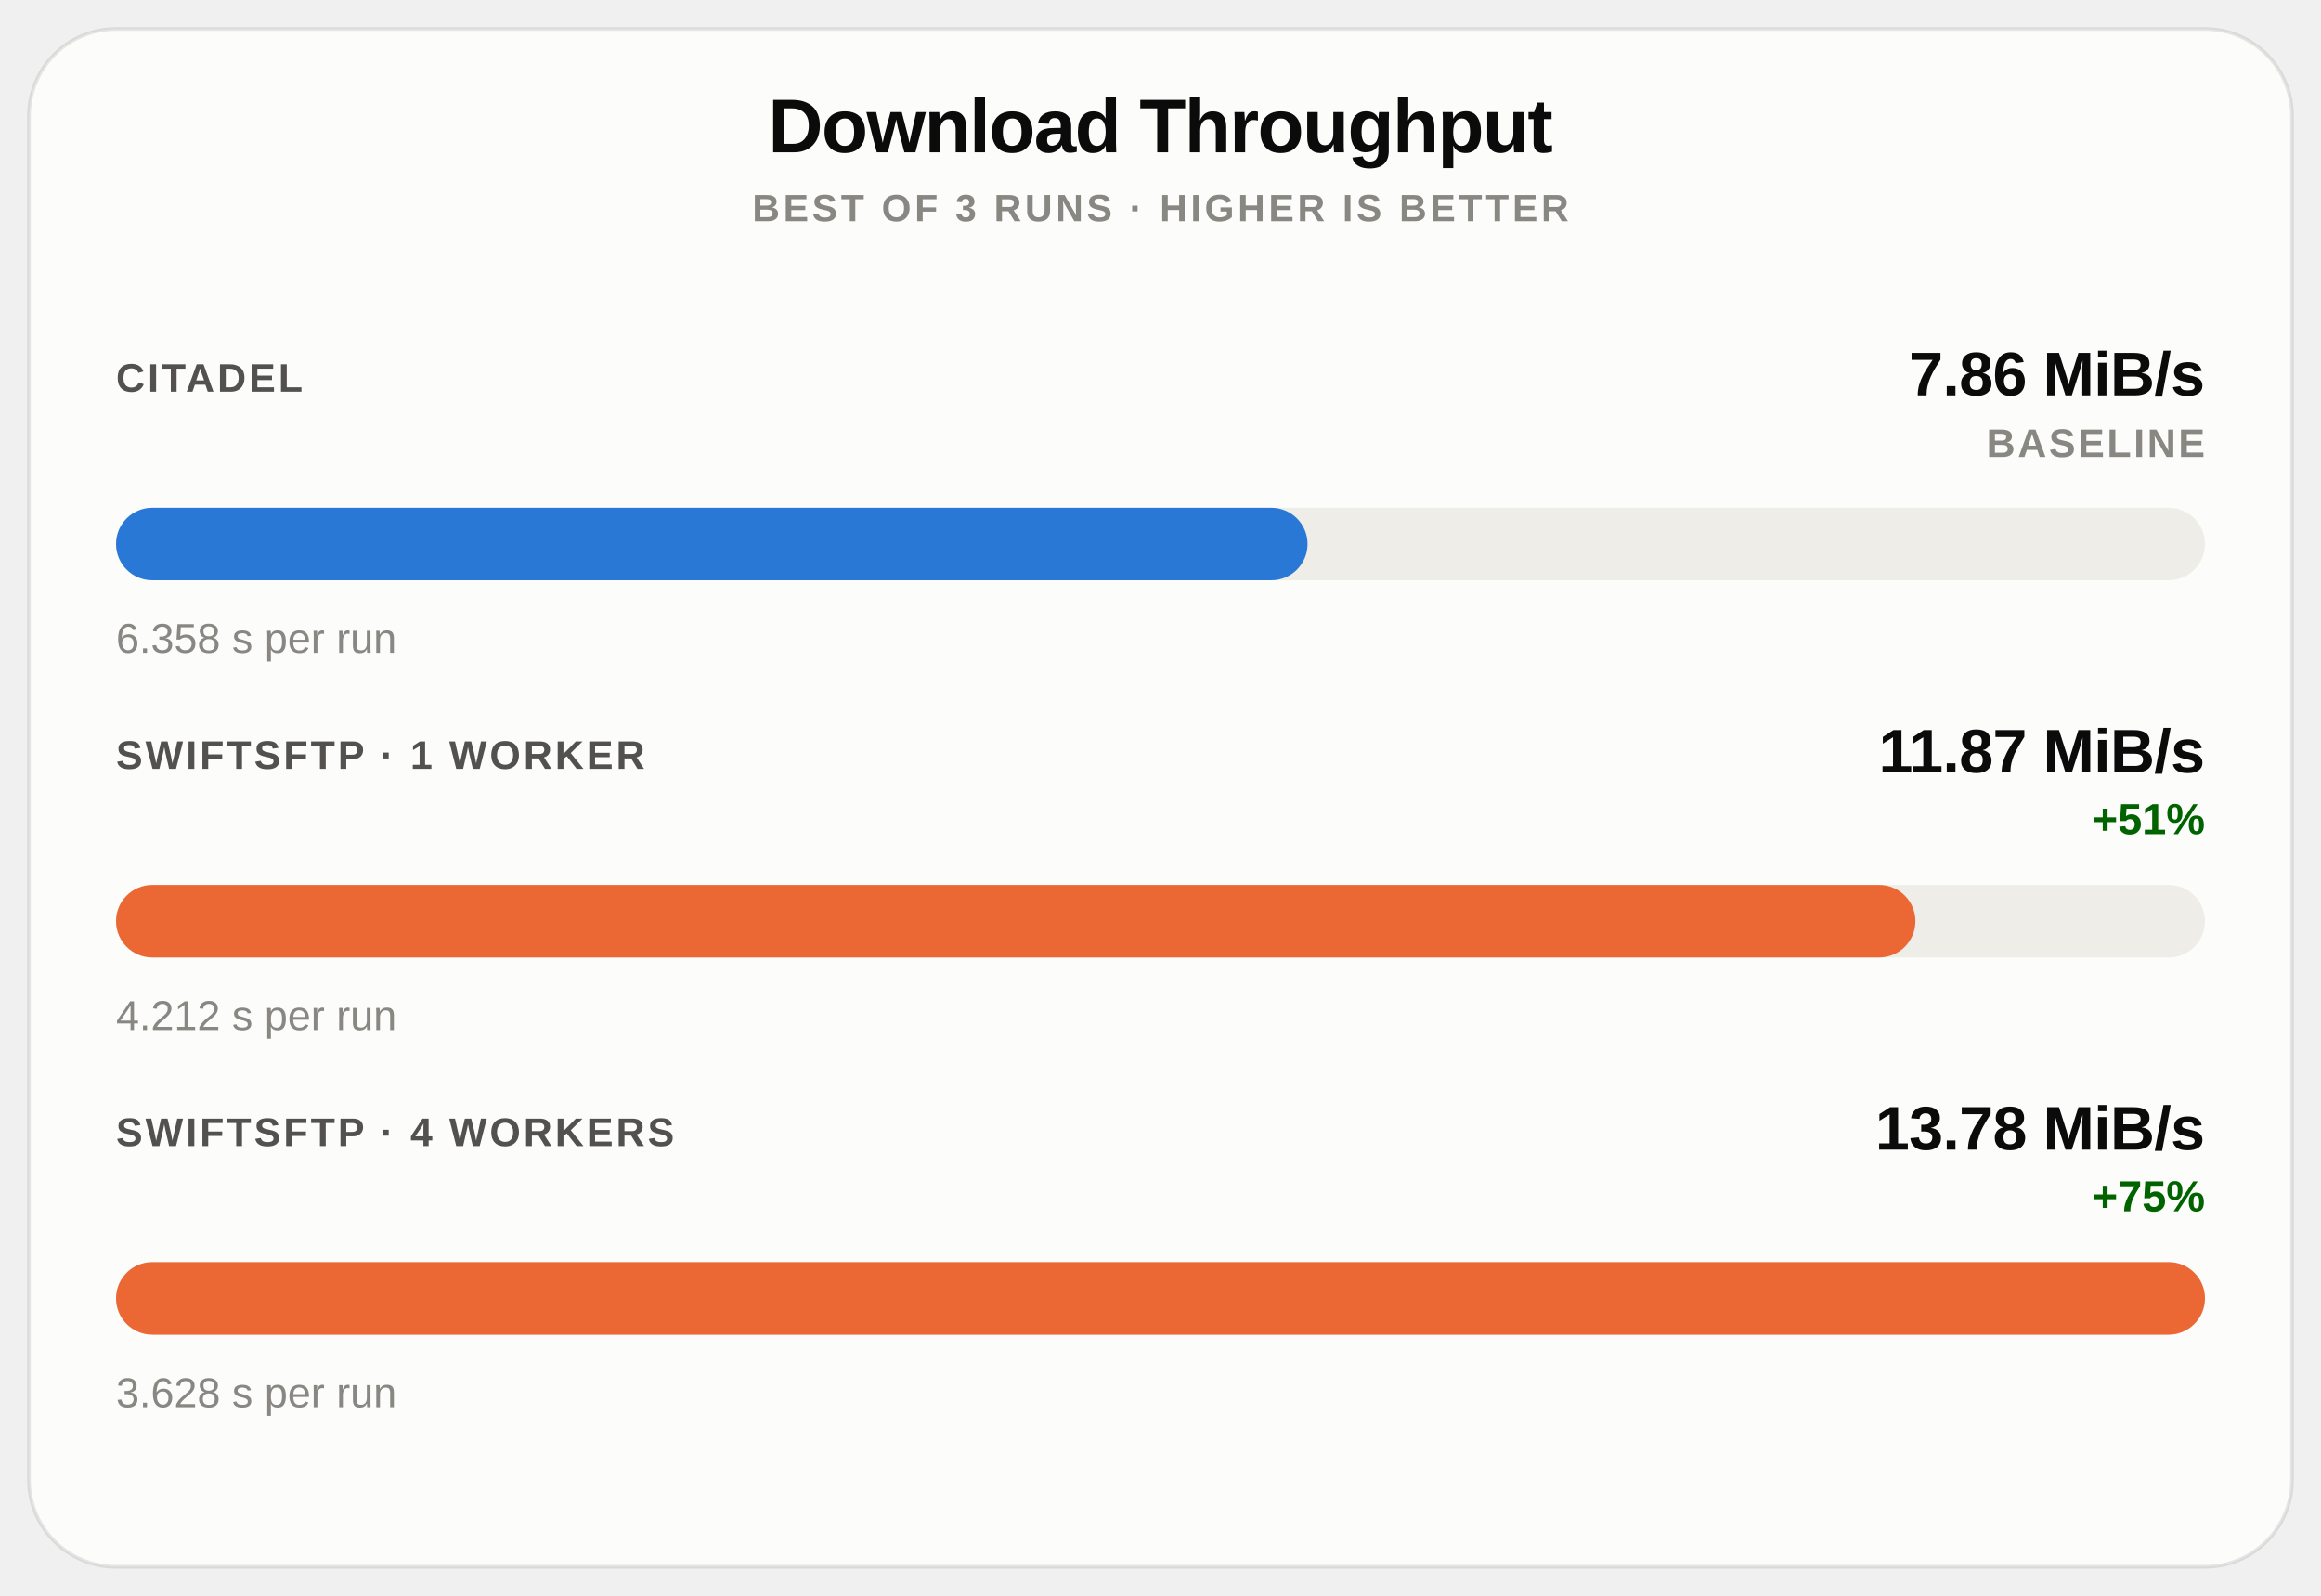
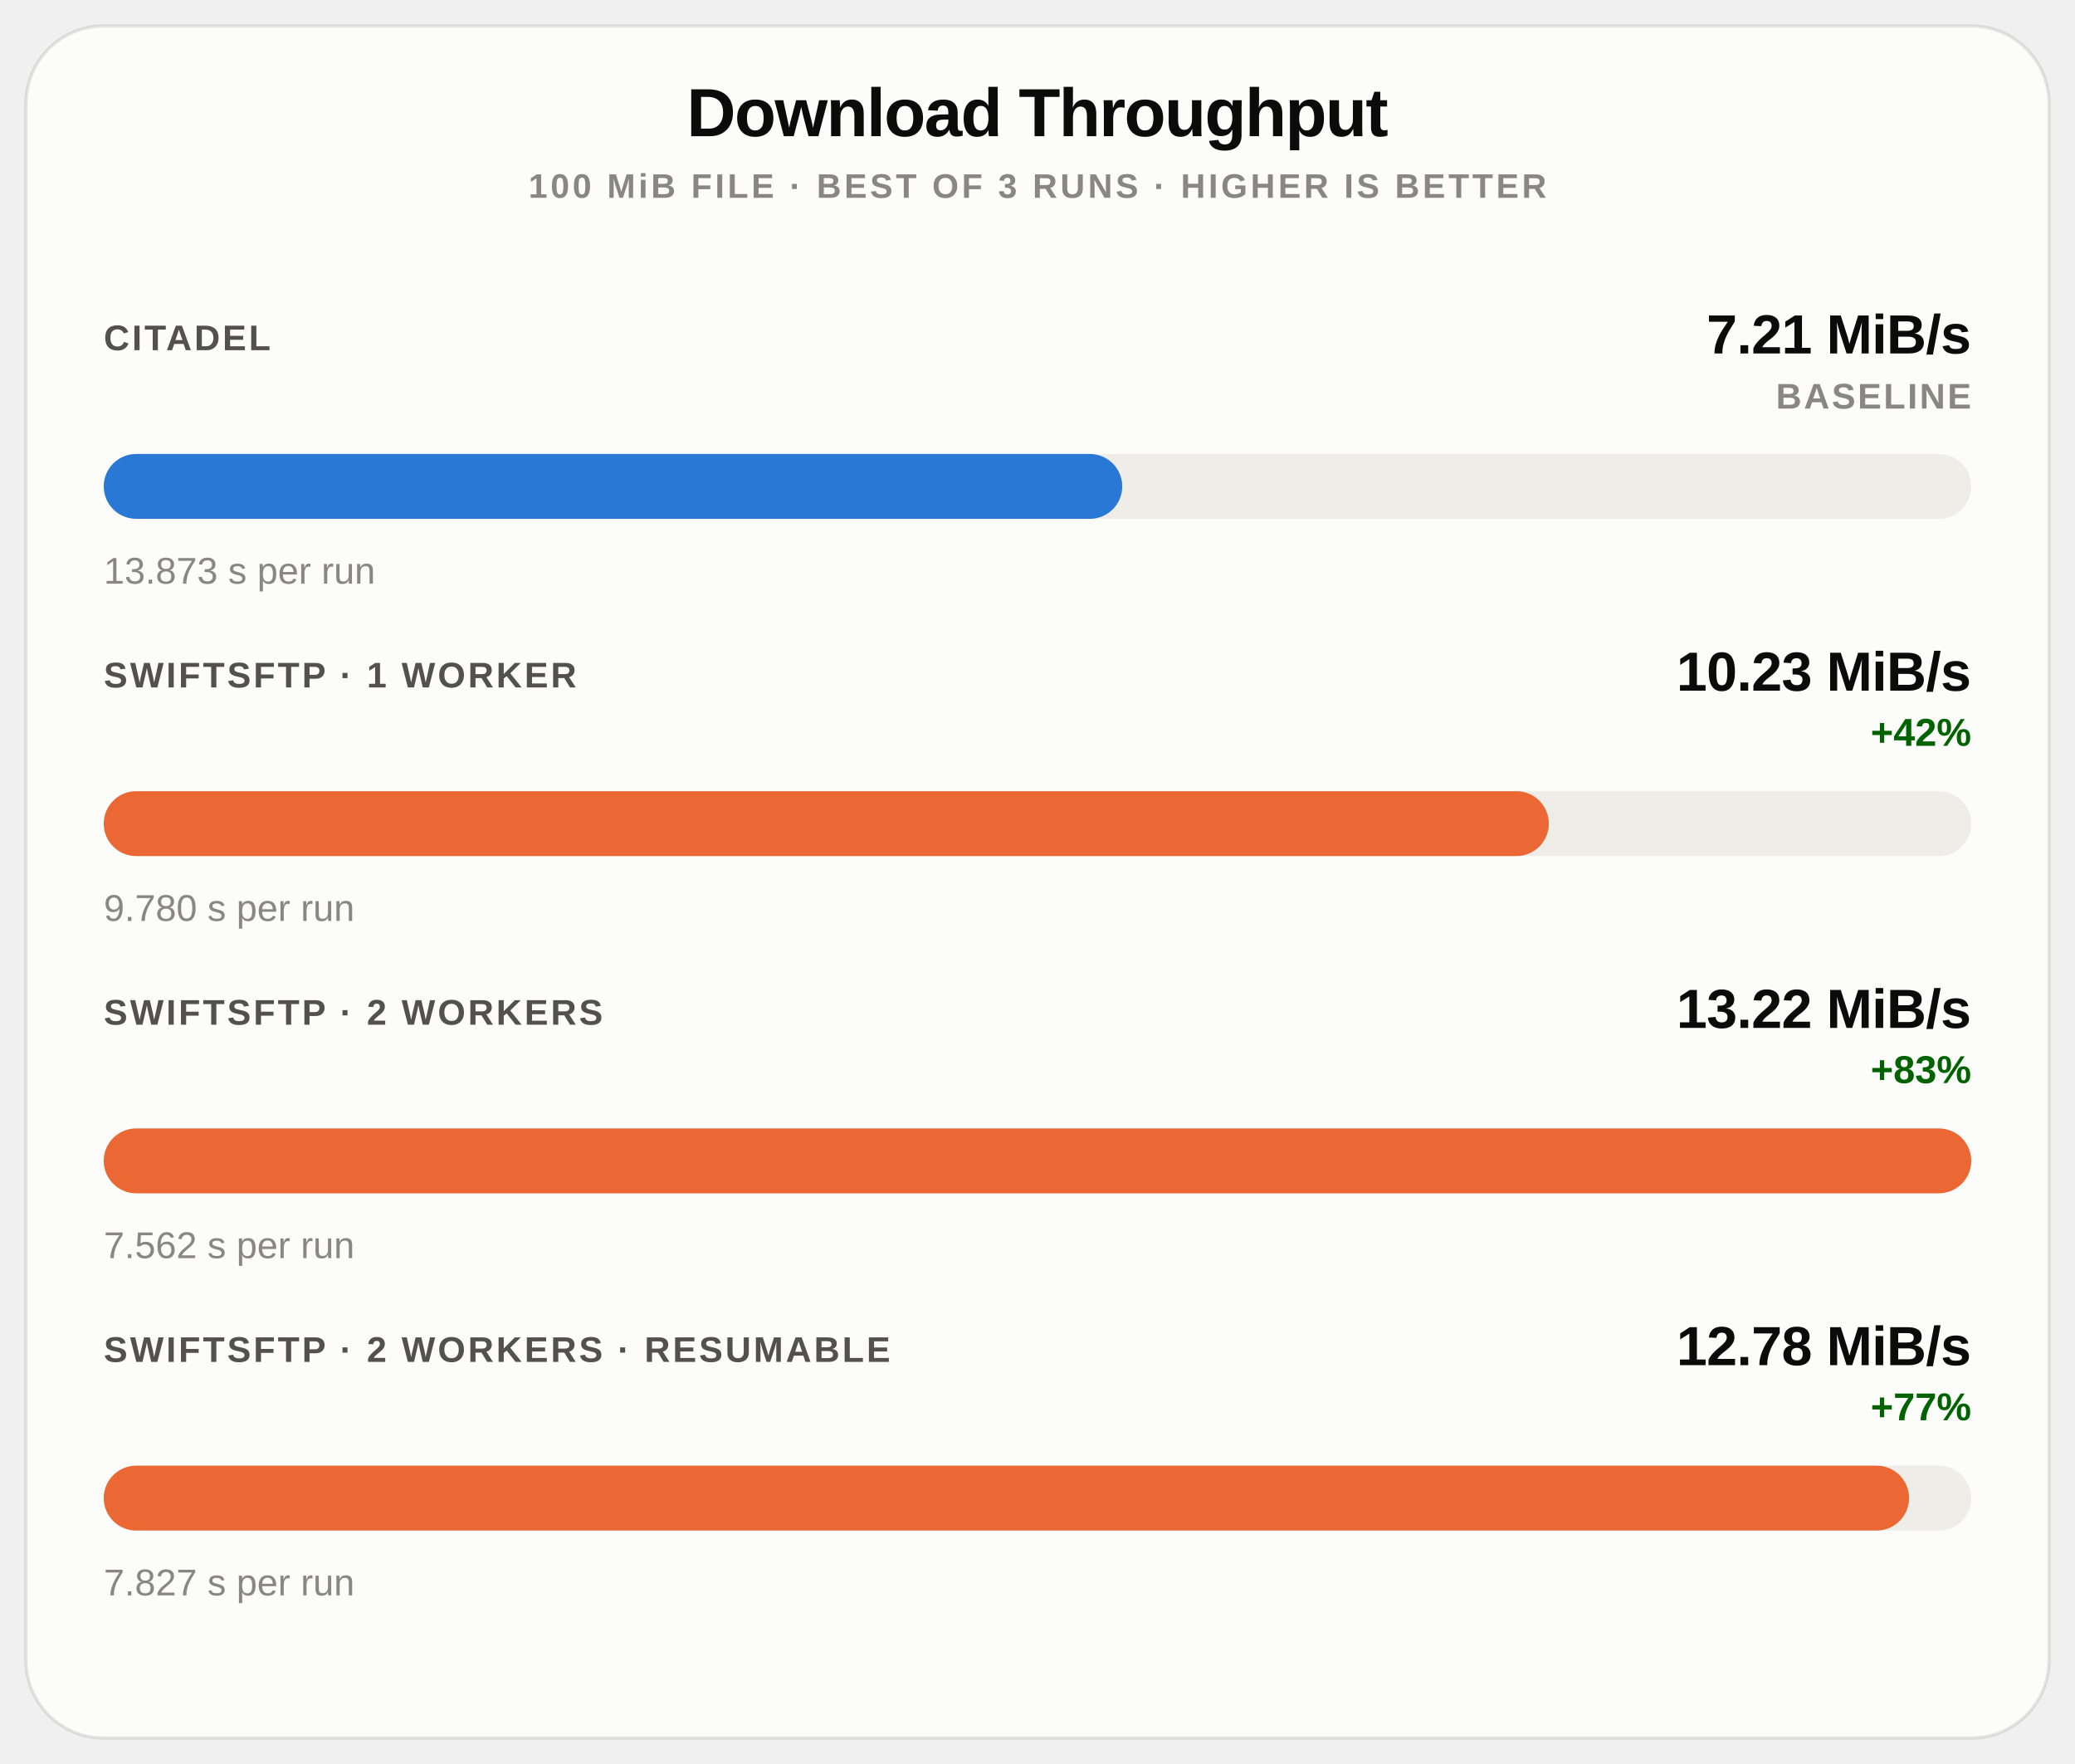
- <svg xmlns="http://www.w3.org/2000/svg" viewBox="0 0 640 440" role="img" aria-label="Download throughput">
+ <svg xmlns="http://www.w3.org/2000/svg" viewBox="0 0 640 544" role="img" aria-label="Download Throughput">
  <style>    .surface { fill: #fcfcfb; }
    .card-stroke { stroke: rgba(11,11,11,0.10); }
    .ink { fill: #0b0b0b; }
    .secondary { fill: #52514e; }
    .muted { fill: #898781; }
    .good { fill: #006300; }
    .track { fill: #eeede7; }
    .series-orange { fill: #eb6834; }
    .series-blue { fill: #2a78d6; }
    @media (prefers-color-scheme: dark) {
      .surface { fill: #1a1a19; }
      .card-stroke { stroke: rgba(255,255,255,0.10); }
      .ink { fill: #ffffff; }
      .secondary { fill: #c3c2b7; }
      .muted { fill: #898781; }
      .good { fill: #0ca30c; }
      .track { fill: #2c2c2a; }
      .series-orange { fill: #d95926; }
      .series-blue { fill: #3987e5; }
    }</style>
-   <rect x="8" y="8" width="624" height="424" rx="24" ry="24" class="surface card-stroke" stroke-width="1" />
+   <rect x="8" y="8" width="624" height="528" rx="24" ry="24" class="surface card-stroke" stroke-width="1" />
  <text x="320" y="42" text-anchor="middle" font-family="-apple-system,BlinkMacSystemFont,&quot;SF Pro Display&quot;,&quot;SF Pro Text&quot;,&quot;Helvetica Neue&quot;,Arial,sans-serif" font-size="21" font-weight="700" letter-spacing="-0.02em" class="ink">Download Throughput</text>
-   <text x="320" y="61" text-anchor="middle" font-family="-apple-system,BlinkMacSystemFont,&quot;SF Pro Display&quot;,&quot;SF Pro Text&quot;,&quot;Helvetica Neue&quot;,Arial,sans-serif" font-size="10.5" font-weight="600" letter-spacing="0.09em" class="muted">BEST OF 3 RUNS · HIGHER IS BETTER</text>
+   <text x="320" y="61" text-anchor="middle" font-family="-apple-system,BlinkMacSystemFont,&quot;SF Pro Display&quot;,&quot;SF Pro Text&quot;,&quot;Helvetica Neue&quot;,Arial,sans-serif" font-size="10.5" font-weight="600" letter-spacing="0.09em" class="muted">100 MiB FILE · BEST OF 3 RUNS · HIGHER IS BETTER</text>
  <text x="32" y="108.00" font-family="-apple-system,BlinkMacSystemFont,&quot;SF Pro Display&quot;,&quot;SF Pro Text&quot;,&quot;Helvetica Neue&quot;,Arial,sans-serif" font-size="11" font-weight="700" letter-spacing="0.07em" class="secondary">CITADEL</text>
-   <text x="608" y="109.00" text-anchor="end" font-family="-apple-system,BlinkMacSystemFont,&quot;SF Pro Display&quot;,&quot;SF Pro Text&quot;,&quot;Helvetica Neue&quot;,Arial,sans-serif" font-size="17" font-weight="700" letter-spacing="-0.01em" class="ink">7.86 MiB/s</text>
+   <text x="608" y="109.00" text-anchor="end" font-family="-apple-system,BlinkMacSystemFont,&quot;SF Pro Display&quot;,&quot;SF Pro Text&quot;,&quot;Helvetica Neue&quot;,Arial,sans-serif" font-size="17" font-weight="700" letter-spacing="-0.01em" class="ink">7.21 MiB/s</text>
  <text x="608" y="126.00" text-anchor="end" font-family="-apple-system,BlinkMacSystemFont,&quot;SF Pro Display&quot;,&quot;SF Pro Text&quot;,&quot;Helvetica Neue&quot;,Arial,sans-serif" font-size="11" font-weight="700" letter-spacing="0.06em" class="muted">BASELINE</text>
  <rect x="32" y="140.00" width="576.00" height="20" rx="10" ry="10" class="track" />
-   <rect x="32" y="140.00" width="328.55" height="20" rx="10" ry="10" class="series-blue" />
-   <text x="32" y="180.00" font-family="-apple-system,BlinkMacSystemFont,&quot;SF Pro Display&quot;,&quot;SF Pro Text&quot;,&quot;Helvetica Neue&quot;,Arial,sans-serif" font-size="11.5" font-weight="500" class="muted">6.358 s per run</text>
+   <rect x="32" y="140.00" width="314.14" height="20" rx="10" ry="10" class="series-blue" />
+   <text x="32" y="180.00" font-family="-apple-system,BlinkMacSystemFont,&quot;SF Pro Display&quot;,&quot;SF Pro Text&quot;,&quot;Helvetica Neue&quot;,Arial,sans-serif" font-size="11.5" font-weight="500" class="muted">13.873 s per run</text>
  <text x="32" y="212.00" font-family="-apple-system,BlinkMacSystemFont,&quot;SF Pro Display&quot;,&quot;SF Pro Text&quot;,&quot;Helvetica Neue&quot;,Arial,sans-serif" font-size="11" font-weight="700" letter-spacing="0.07em" class="secondary">SWIFTSFTP · 1 WORKER</text>
-   <text x="608" y="213.00" text-anchor="end" font-family="-apple-system,BlinkMacSystemFont,&quot;SF Pro Display&quot;,&quot;SF Pro Text&quot;,&quot;Helvetica Neue&quot;,Arial,sans-serif" font-size="17" font-weight="700" letter-spacing="-0.01em" class="ink">11.87 MiB/s</text>
-   <text x="608" y="230.00" text-anchor="end" font-family="-apple-system,BlinkMacSystemFont,&quot;SF Pro Display&quot;,&quot;SF Pro Text&quot;,&quot;Helvetica Neue&quot;,Arial,sans-serif" font-size="12" font-weight="700" class="good">+51%</text>
+   <text x="608" y="213.00" text-anchor="end" font-family="-apple-system,BlinkMacSystemFont,&quot;SF Pro Display&quot;,&quot;SF Pro Text&quot;,&quot;Helvetica Neue&quot;,Arial,sans-serif" font-size="17" font-weight="700" letter-spacing="-0.01em" class="ink">10.23 MiB/s</text>
+   <text x="608" y="230.00" text-anchor="end" font-family="-apple-system,BlinkMacSystemFont,&quot;SF Pro Display&quot;,&quot;SF Pro Text&quot;,&quot;Helvetica Neue&quot;,Arial,sans-serif" font-size="12" font-weight="700" class="good">+42%</text>
  <rect x="32" y="244.00" width="576.00" height="20" rx="10" ry="10" class="track" />
-   <rect x="32" y="244.00" width="496.16" height="20" rx="10" ry="10" class="series-orange" />
-   <text x="32" y="284.00" font-family="-apple-system,BlinkMacSystemFont,&quot;SF Pro Display&quot;,&quot;SF Pro Text&quot;,&quot;Helvetica Neue&quot;,Arial,sans-serif" font-size="11.5" font-weight="500" class="muted">4.212 s per run</text>
-   <text x="32" y="316.00" font-family="-apple-system,BlinkMacSystemFont,&quot;SF Pro Display&quot;,&quot;SF Pro Text&quot;,&quot;Helvetica Neue&quot;,Arial,sans-serif" font-size="11" font-weight="700" letter-spacing="0.07em" class="secondary">SWIFTSFTP · 4 WORKERS</text>
-   <text x="608" y="317.00" text-anchor="end" font-family="-apple-system,BlinkMacSystemFont,&quot;SF Pro Display&quot;,&quot;SF Pro Text&quot;,&quot;Helvetica Neue&quot;,Arial,sans-serif" font-size="17" font-weight="700" letter-spacing="-0.01em" class="ink">13.78 MiB/s</text>
-   <text x="608" y="334.00" text-anchor="end" font-family="-apple-system,BlinkMacSystemFont,&quot;SF Pro Display&quot;,&quot;SF Pro Text&quot;,&quot;Helvetica Neue&quot;,Arial,sans-serif" font-size="12" font-weight="700" class="good">+75%</text>
+   <rect x="32" y="244.00" width="445.72" height="20" rx="10" ry="10" class="series-orange" />
+   <text x="32" y="284.00" font-family="-apple-system,BlinkMacSystemFont,&quot;SF Pro Display&quot;,&quot;SF Pro Text&quot;,&quot;Helvetica Neue&quot;,Arial,sans-serif" font-size="11.5" font-weight="500" class="muted">9.780 s per run</text>
+   <text x="32" y="316.00" font-family="-apple-system,BlinkMacSystemFont,&quot;SF Pro Display&quot;,&quot;SF Pro Text&quot;,&quot;Helvetica Neue&quot;,Arial,sans-serif" font-size="11" font-weight="700" letter-spacing="0.07em" class="secondary">SWIFTSFTP · 2 WORKERS</text>
+   <text x="608" y="317.00" text-anchor="end" font-family="-apple-system,BlinkMacSystemFont,&quot;SF Pro Display&quot;,&quot;SF Pro Text&quot;,&quot;Helvetica Neue&quot;,Arial,sans-serif" font-size="17" font-weight="700" letter-spacing="-0.01em" class="ink">13.22 MiB/s</text>
+   <text x="608" y="334.00" text-anchor="end" font-family="-apple-system,BlinkMacSystemFont,&quot;SF Pro Display&quot;,&quot;SF Pro Text&quot;,&quot;Helvetica Neue&quot;,Arial,sans-serif" font-size="12" font-weight="700" class="good">+83%</text>
  <rect x="32" y="348.00" width="576.00" height="20" rx="10" ry="10" class="track" />
  <rect x="32" y="348.00" width="576.00" height="20" rx="10" ry="10" class="series-orange" />
-   <text x="32" y="388.00" font-family="-apple-system,BlinkMacSystemFont,&quot;SF Pro Display&quot;,&quot;SF Pro Text&quot;,&quot;Helvetica Neue&quot;,Arial,sans-serif" font-size="11.5" font-weight="500" class="muted">3.628 s per run</text>
+   <text x="32" y="388.00" font-family="-apple-system,BlinkMacSystemFont,&quot;SF Pro Display&quot;,&quot;SF Pro Text&quot;,&quot;Helvetica Neue&quot;,Arial,sans-serif" font-size="11.5" font-weight="500" class="muted">7.562 s per run</text>
+   <text x="32" y="420.00" font-family="-apple-system,BlinkMacSystemFont,&quot;SF Pro Display&quot;,&quot;SF Pro Text&quot;,&quot;Helvetica Neue&quot;,Arial,sans-serif" font-size="11" font-weight="700" letter-spacing="0.07em" class="secondary">SWIFTSFTP · 2 WORKERS · RESUMABLE</text>
+   <text x="608" y="421.00" text-anchor="end" font-family="-apple-system,BlinkMacSystemFont,&quot;SF Pro Display&quot;,&quot;SF Pro Text&quot;,&quot;Helvetica Neue&quot;,Arial,sans-serif" font-size="17" font-weight="700" letter-spacing="-0.01em" class="ink">12.78 MiB/s</text>
+   <text x="608" y="438.00" text-anchor="end" font-family="-apple-system,BlinkMacSystemFont,&quot;SF Pro Display&quot;,&quot;SF Pro Text&quot;,&quot;Helvetica Neue&quot;,Arial,sans-serif" font-size="12" font-weight="700" class="good">+77%</text>
+   <rect x="32" y="452.00" width="576.00" height="20" rx="10" ry="10" class="track" />
+   <rect x="32" y="452.00" width="556.83" height="20" rx="10" ry="10" class="series-orange" />
+   <text x="32" y="492.00" font-family="-apple-system,BlinkMacSystemFont,&quot;SF Pro Display&quot;,&quot;SF Pro Text&quot;,&quot;Helvetica Neue&quot;,Arial,sans-serif" font-size="11.5" font-weight="500" class="muted">7.827 s per run</text>
</svg>
